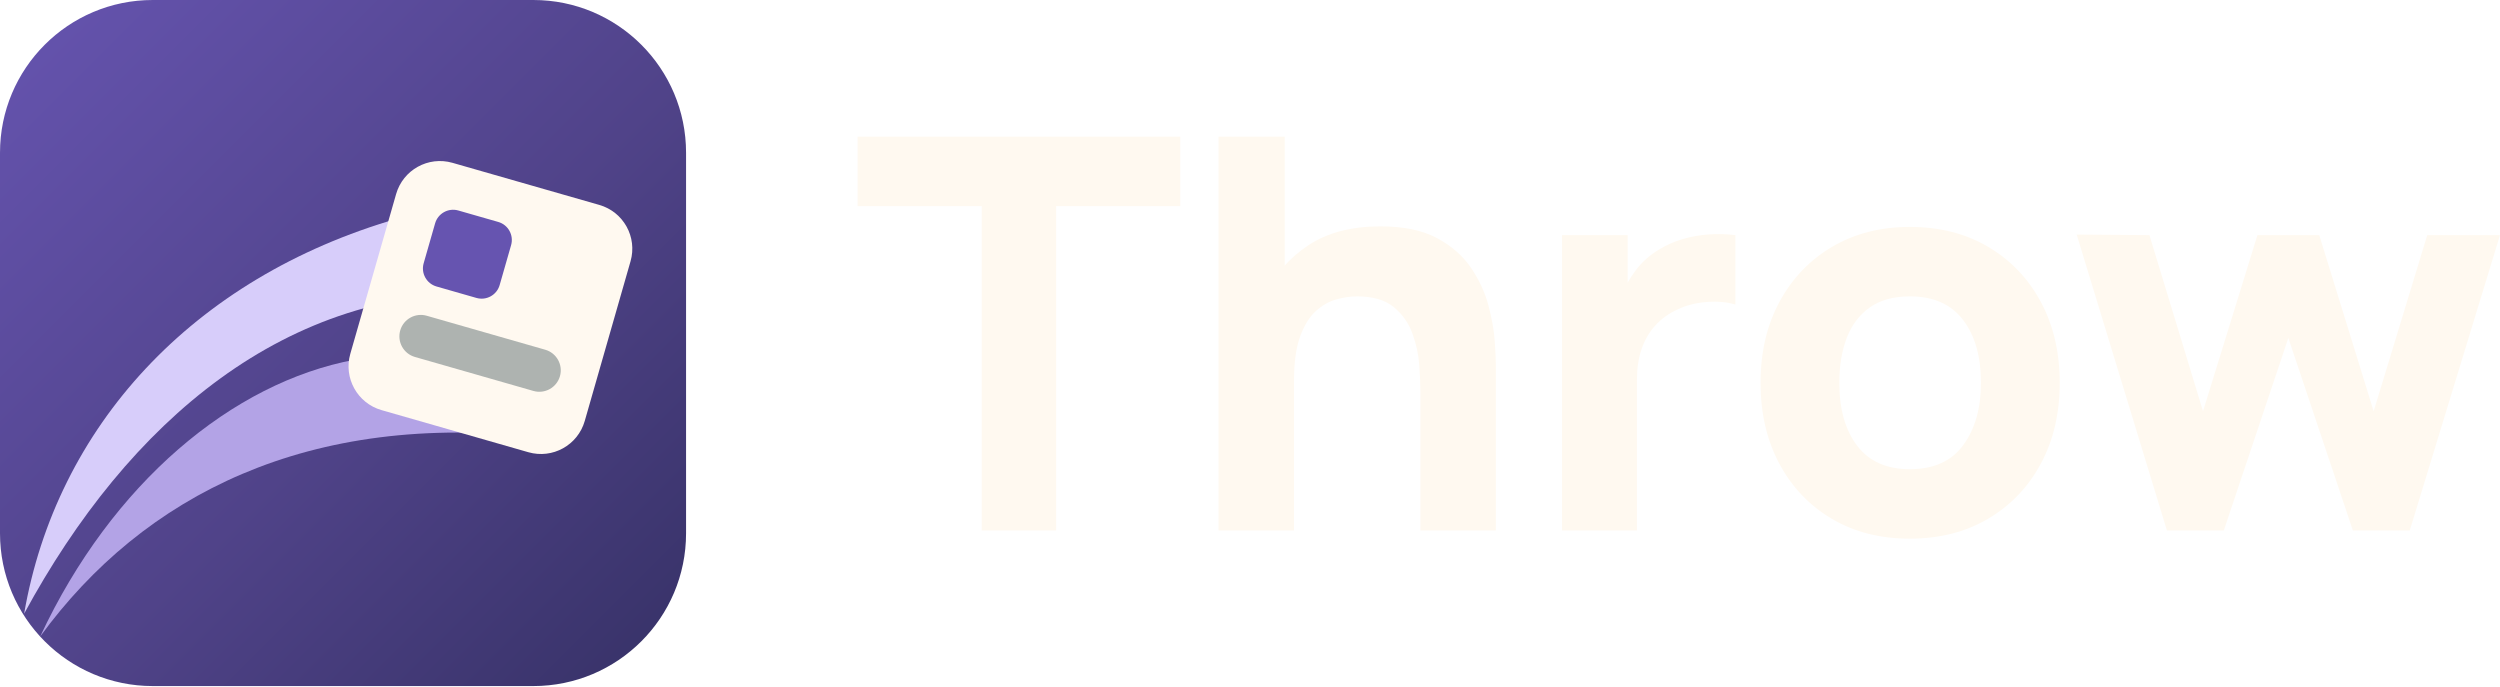
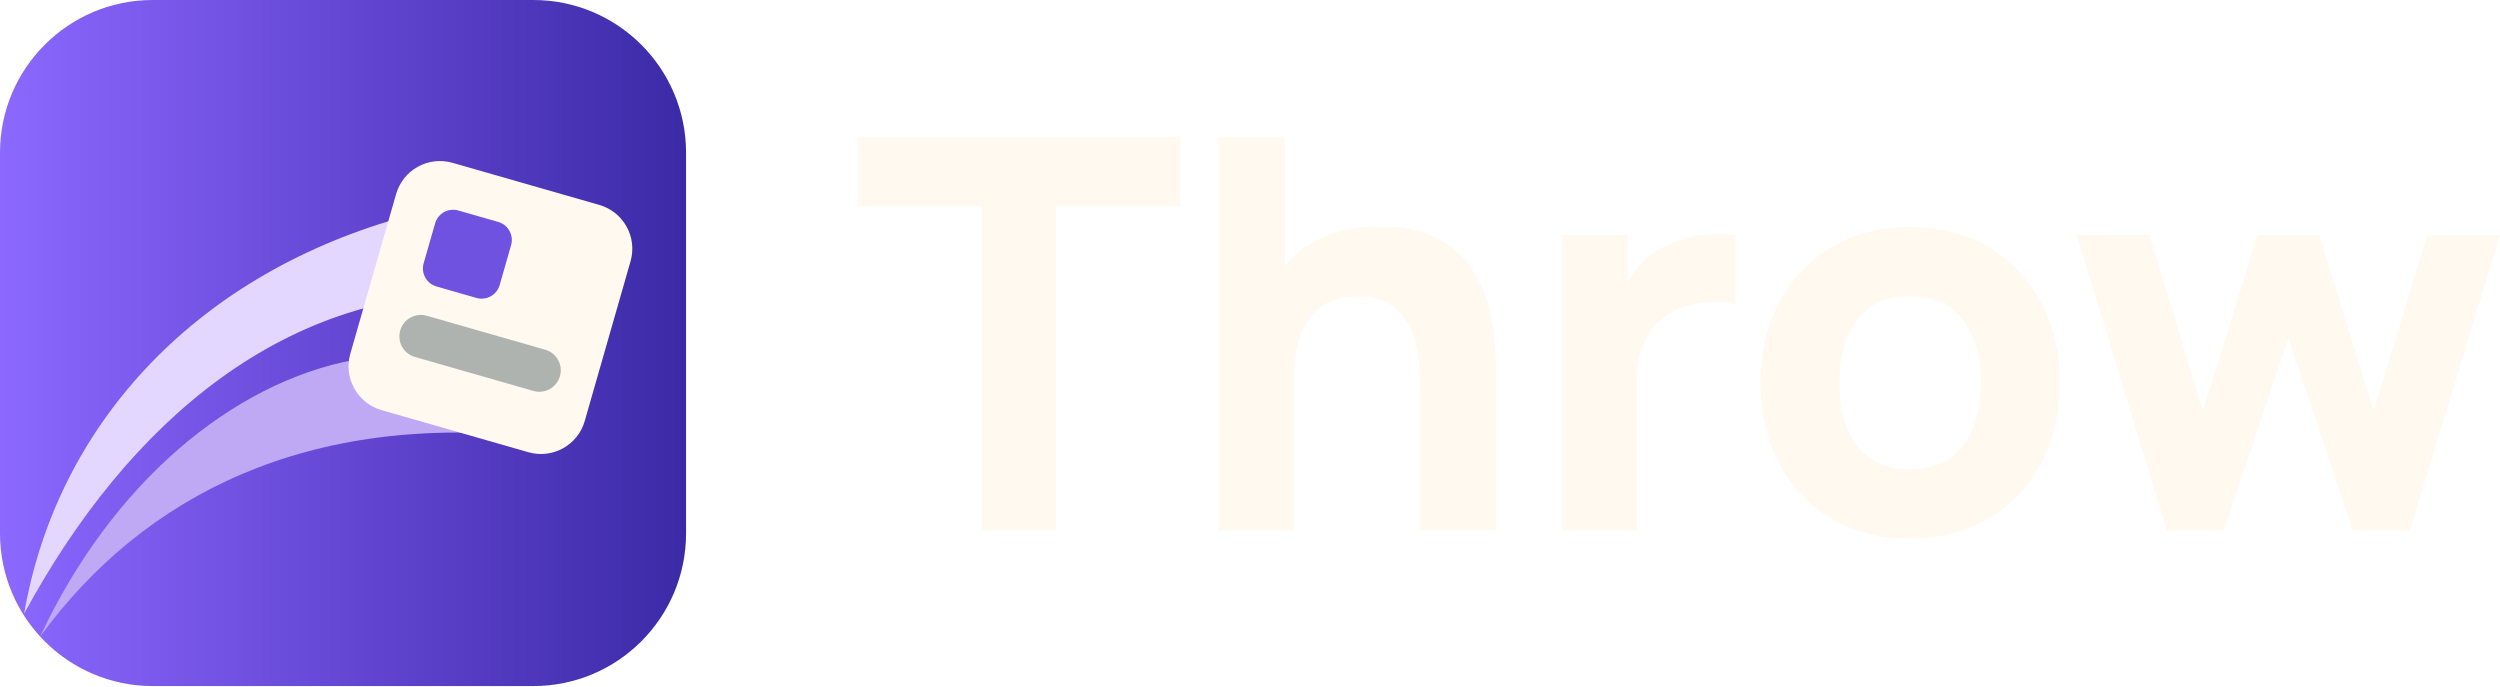
<svg xmlns="http://www.w3.org/2000/svg" width="3731.429" height="1024" viewBox="0 0 3731.429 1024" role="img" aria-label="Throw preview horizontal wordmark">
  <svg width="1024" height="1024" viewBox="0 0 1024 1024" x="0" y="0">
    <defs>
-       <linearGradient id="icon-channel-background" gradientUnits="userSpaceOnUse" x1="0" y1="0" x2="1024" y2="1024" color-interpolation="sRGB">
-         <stop offset="0" stop-color="#6654B0" />
-         <stop offset="0.55" stop-color="#504389" />
-         <stop offset="1" stop-color="#363166" />
+       <linearGradient id="icon-channel-background" gradientUnits="userSpaceOnUse" x1="0" y1="512" x2="1024" y2="512" color-interpolation="sRGB">
+         <stop offset="0" stop-color="#8C68FF" />
+         <stop offset="0.55" stop-color="#6044CF" />
+         <stop offset="1" stop-color="#3B2AA6" />
      </linearGradient>
    </defs>
    <rect id="icon-background-tile" x="0" y="0" width="1024" height="1024" rx="228" fill="url(#icon-channel-background)" />
    <g id="icon-arc-forward-foreground">
      <g id="icon-motion-ribbons">
-         <path id="icon-ribbon-upper" d="M 36 916 C 84 638 286 415 594 326 C 641 313 687 305 734 300 L 735 438 C 428 427 192 628 36 916 Z" fill="#D7CDFA" />
-         <path id="icon-ribbon-lower" d="M 60 950 C 167 721 347 571 529 537 C 627 517 721 506 810 505 L 808 653 C 461 613 214 739 60 950 Z" fill="#B3A3E6" />
+         <path id="icon-ribbon-upper" d="M 36 916 C 84 638 286 415 594 326 C 641 313 687 305 734 300 L 735 438 C 428 427 192 628 36 916 Z" fill="#E3D6FF" />
+         <path id="icon-ribbon-lower" d="M 60 950 C 167 721 347 571 529 537 C 627 517 721 506 810 505 L 808 653 C 461 613 214 739 60 950 Z" fill="#BFA9F5" />
      </g>
      <g id="icon-project-tile" transform="translate(732 459) rotate(16)">
        <rect id="icon-project-surface" x="-182" y="-192" width="364" height="384" rx="68" fill="#FFF9F0" />
-         <rect id="icon-project-accent" x="-114" y="-126" width="118" height="118" rx="28" fill="#6654B0" />
+         <rect id="icon-project-accent" x="-114" y="-126" width="118" height="118" rx="28" fill="#7052E0" />
        <rect id="icon-project-line" x="-120" y="38" width="248" height="64" rx="32" fill="#AEB3B0" />
      </g>
    </g>
  </svg>
  <g id="throw-wordmark-outlines" fill="#FFF9F0" transform="translate(1280 204) scale(0.5859375)">
    <path id="letter-0-T" d="M316.256 1003.102V176.936H0V0H821.986V176.936H505.731V1003.102Z" />
    <path id="letter-1-h" d="M1433.6 1003.102V647.837Q1433.6 622.063 1430.814 582.008Q1428.027 541.954 1413.399 501.551Q1398.77 461.148 1365.682 433.981Q1332.593 406.814 1271.989 406.814Q1247.608 406.814 1219.744 414.476Q1191.88 422.139 1167.499 444.082Q1143.118 466.024 1127.445 508.517Q1111.771 551.01 1111.771 621.366L1003.102 569.818Q1003.102 480.653 1039.325 402.634Q1075.548 324.615 1148.343 276.55Q1221.137 228.484 1331.897 228.484Q1420.365 228.484 1476.093 258.438Q1531.82 288.392 1562.819 334.367Q1593.818 380.343 1607.053 430.15Q1620.288 479.956 1623.075 521.056Q1625.861 562.155 1625.861 580.963V1003.102ZM919.51 1003.102V0H1088.087V515.483H1111.771V1003.102Z" />
    <path id="letter-2-r" d="M1794.438 1003.102V250.776H1961.622V434.678L1943.51 410.993Q1958.139 371.984 1982.52 339.94Q2006.901 307.897 2042.427 286.999Q2069.595 270.28 2101.638 260.876Q2133.682 251.472 2167.815 249.034Q2201.948 246.596 2236.082 250.776V427.712Q2204.735 417.959 2163.287 421.094Q2121.839 424.229 2088.403 440.25Q2054.966 455.576 2031.978 481.001Q2008.99 506.427 1997.148 540.909Q1985.306 575.39 1985.306 618.58V1003.102Z" />
    <path id="letter-3-o" d="M2680.512 1024Q2566.966 1024 2481.284 973.148Q2395.603 922.297 2347.886 832.784Q2300.169 743.271 2300.169 626.939Q2300.169 509.214 2348.931 419.701Q2397.693 330.188 2483.374 280.033Q2569.056 229.878 2680.512 229.878Q2794.057 229.878 2880.087 280.729Q2966.117 331.581 3014.182 421.094Q3062.248 510.607 3062.248 626.939Q3062.248 743.967 3013.834 833.48Q2965.42 922.993 2879.39 973.497Q2793.361 1024 2680.512 1024ZM2680.512 847.064Q2771.766 847.064 2816.697 785.415Q2861.627 723.766 2861.627 626.939Q2861.627 526.629 2816 466.721Q2770.373 406.814 2680.512 406.814Q2618.514 406.814 2578.808 434.678Q2539.102 462.541 2519.946 512Q2500.789 561.458 2500.789 626.939Q2500.789 727.946 2546.416 787.505Q2592.044 847.064 2680.512 847.064Z" />
    <path id="letter-4-w" d="M3335.314 1003.102 3105.437 249.382 3290.732 250.776 3427.265 699.385 3565.888 250.776H3723.32L3861.943 699.385L3998.476 250.776H4183.771L3953.894 1003.102H3809.001L3644.604 512.697L3480.207 1003.102Z" />
  </g>
</svg>
